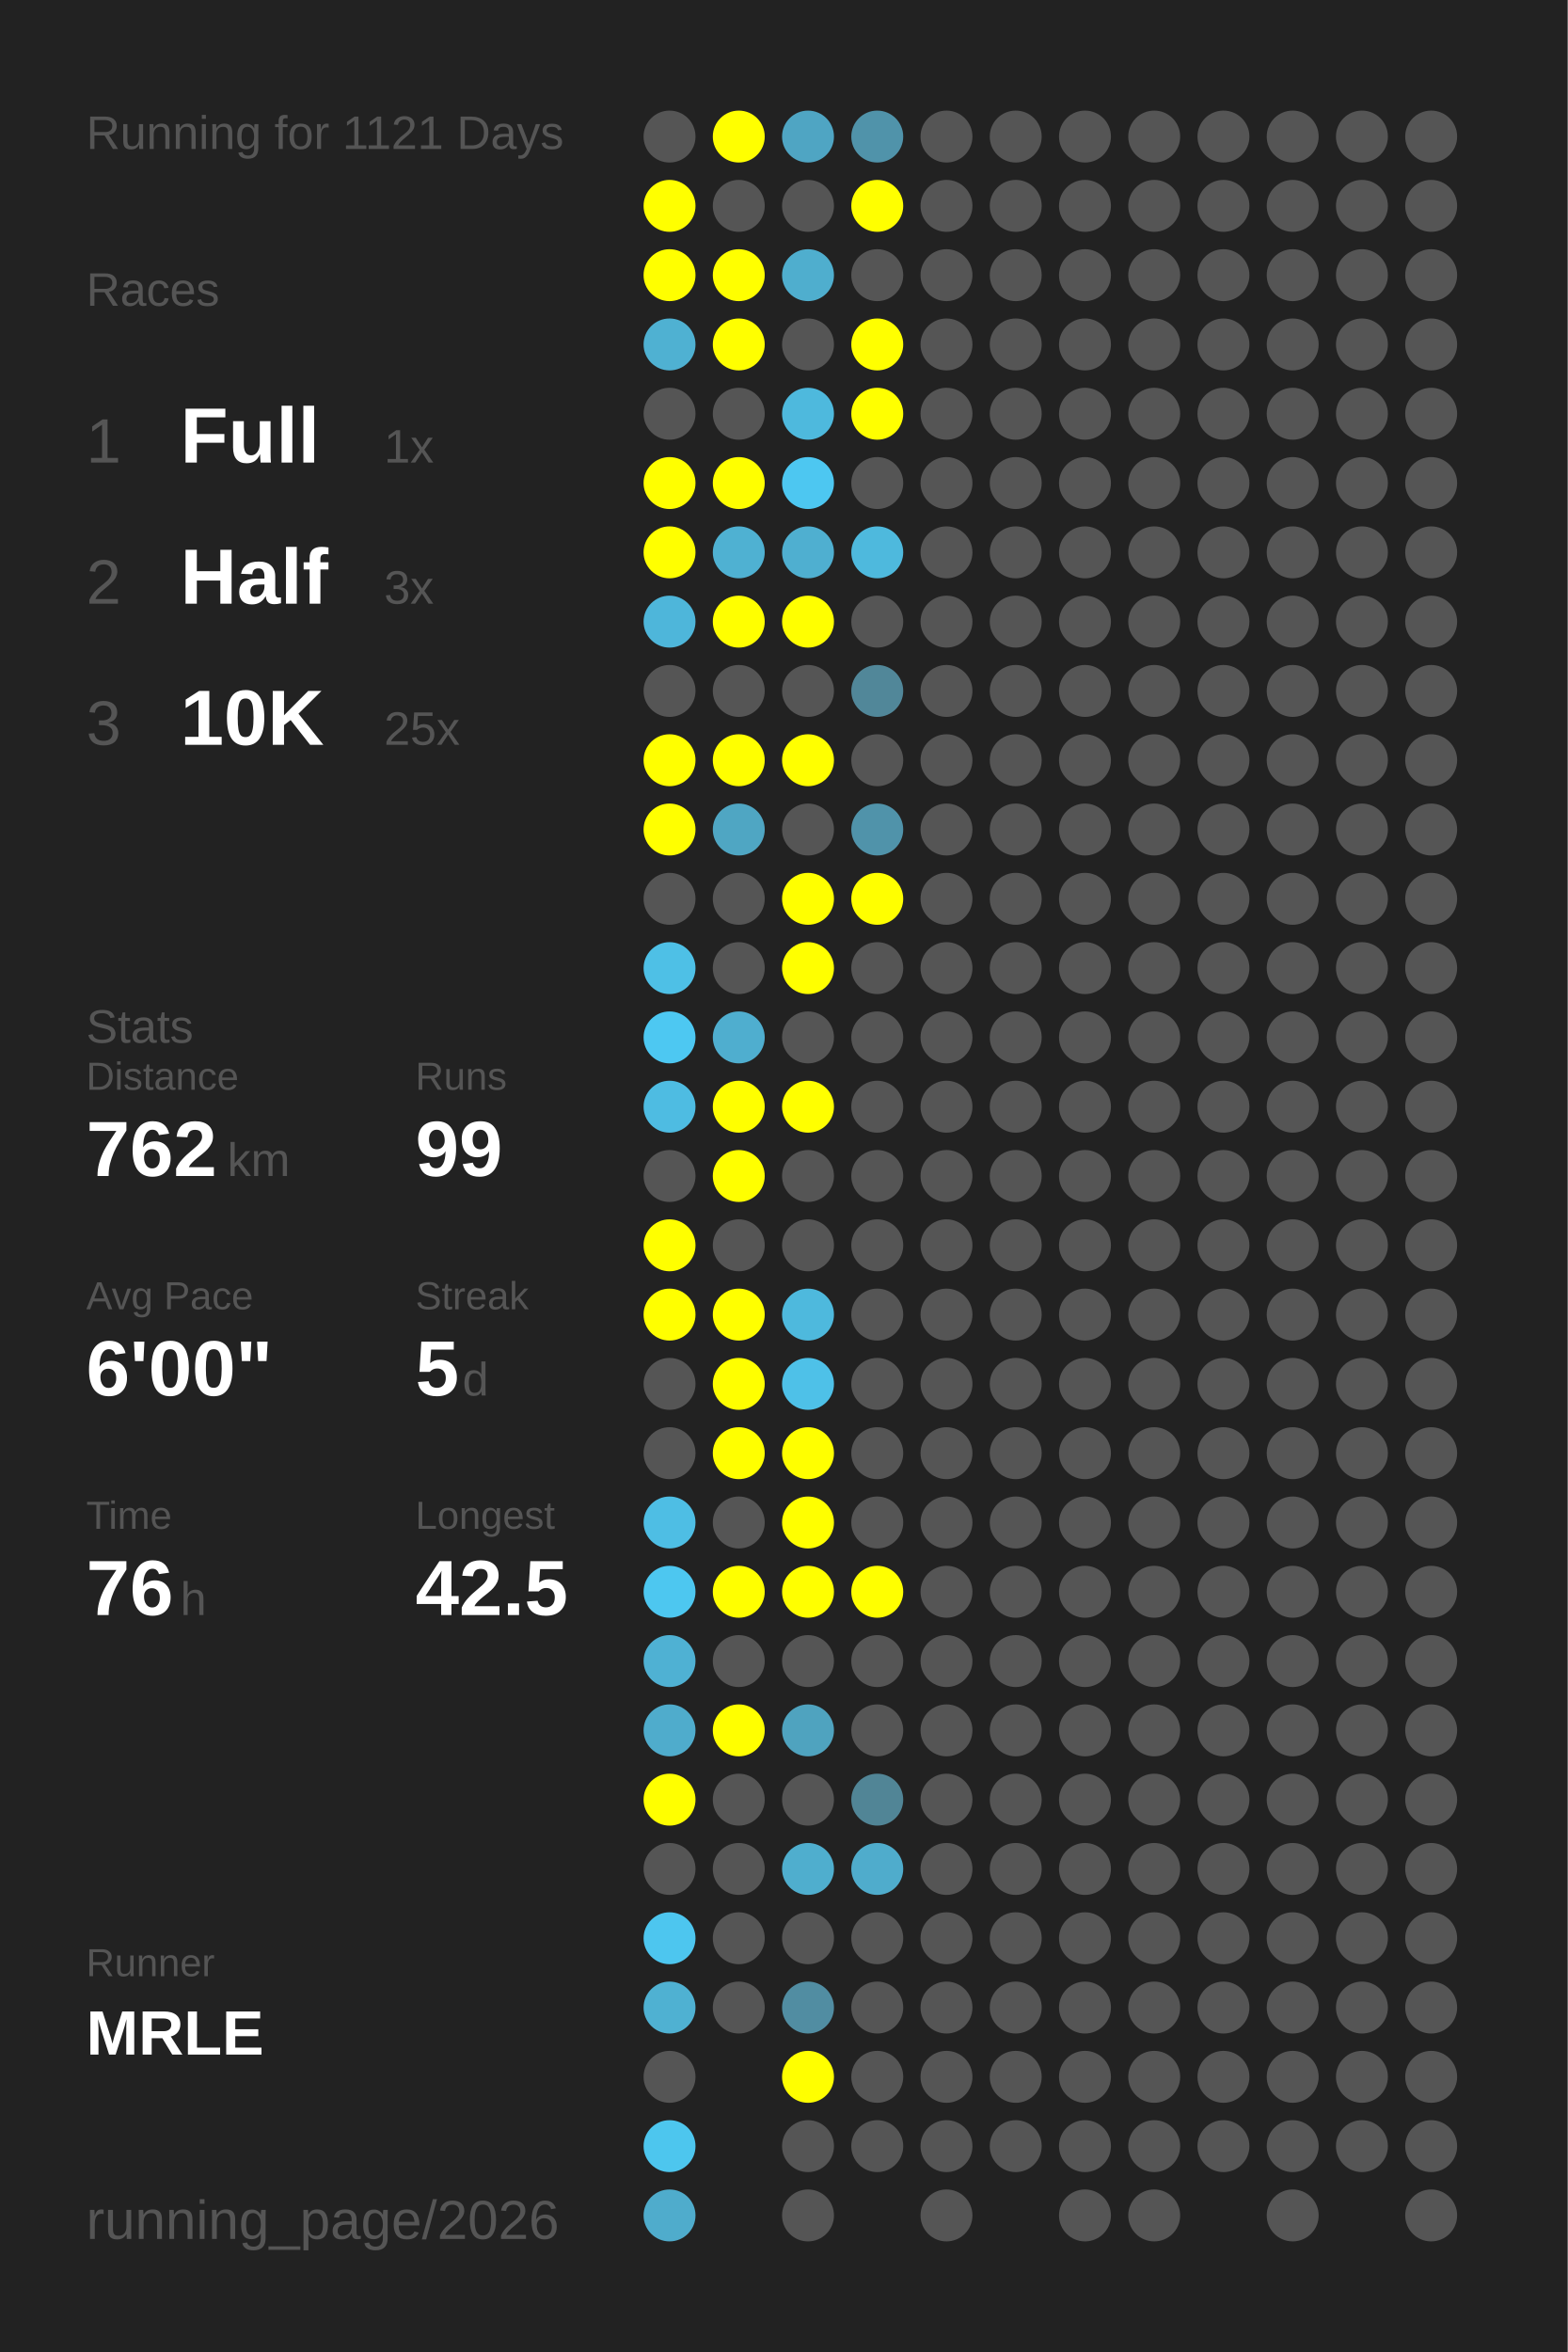
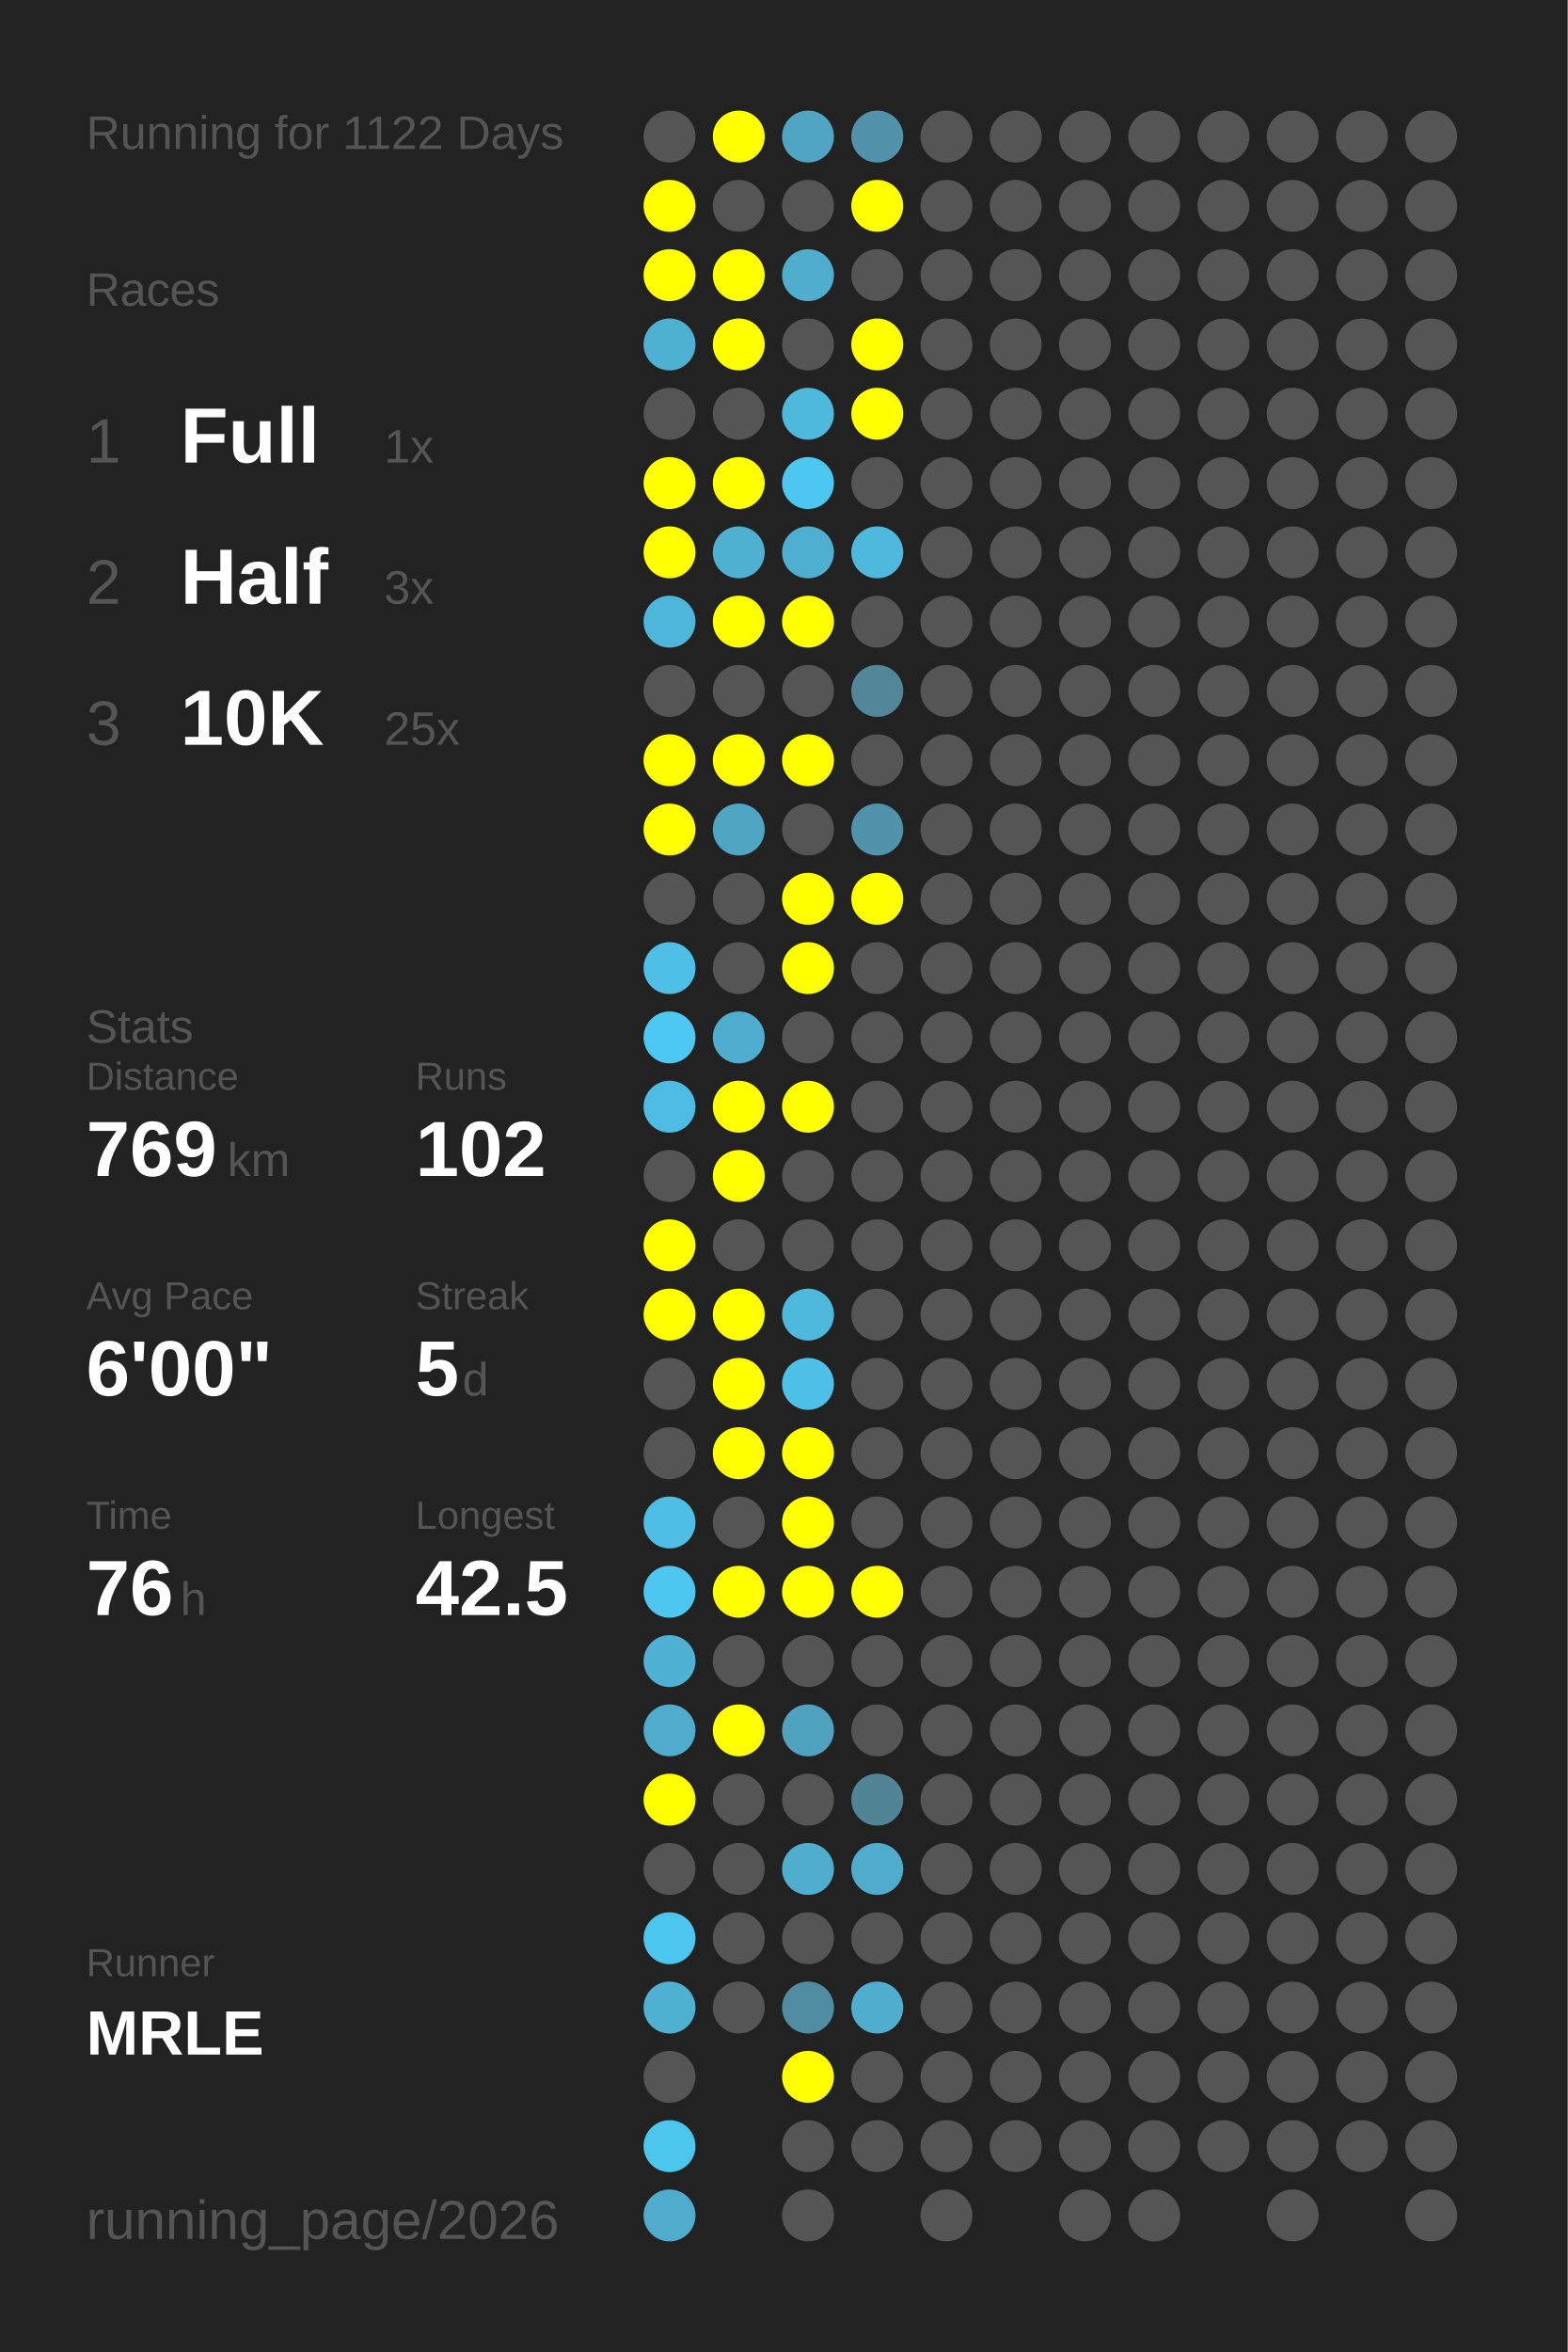
<svg xmlns="http://www.w3.org/2000/svg" baseProfile="full" height="300mm" version="1.1" viewBox="0,0,200,300" width="200mm">
  <defs />
  <rect fill="#222222" height="300" width="200" x="0" y="0" />
-   <text fill="#555555" style="font-size:6px; font-family:Arial;" x="11" y="19">Running for 1121 Days</text>
+   <text fill="#555555" style="font-size:6px; font-family:Arial;" x="11" y="19">Running for 1122 Days</text>
  <text fill="#555555" style="font-size:6px; font-family:Arial;" x="11" y="39">Races</text>
  <text fill="#555555" style="font-size:8px; font-family:Arial;" x="11" y="59">1</text>
  <text fill="#FFFFFF" style="font-size:10px; font-family:Arial; font-weight:bold;" x="23" y="59">Full</text>
  <text fill="#555555" style="font-size:6px; font-family:Arial;" x="49" y="59">1x</text>
  <text fill="#555555" style="font-size:8px; font-family:Arial;" x="11" y="77">2</text>
  <text fill="#FFFFFF" style="font-size:10px; font-family:Arial; font-weight:bold;" x="23" y="77">Half</text>
  <text fill="#555555" style="font-size:6px; font-family:Arial;" x="49" y="77">3x</text>
  <text fill="#555555" style="font-size:8px; font-family:Arial;" x="11" y="95">3</text>
  <text fill="#FFFFFF" style="font-size:10px; font-family:Arial; font-weight:bold;" x="23" y="95">10K</text>
  <text fill="#555555" style="font-size:6px; font-family:Arial;" x="49" y="95">25x</text>
  <text fill="#555555" style="font-size:6px; font-family:Arial;" x="11" y="133">Stats</text>
  <text fill="#555555" style="font-size:5px; font-family:Arial;" x="11" y="139">Distance</text>
-   <text fill="#FFFFFF" style="font-size:10px; font-family:Arial; font-weight:bold;" x="11" y="150">762</text>
+   <text fill="#FFFFFF" style="font-size:10px; font-family:Arial; font-weight:bold;" x="11" y="150">769</text>
  <text fill="#555555" style="font-size:6px; font-family:Arial;" x="29" y="150">km</text>
  <text fill="#555555" style="font-size:5px; font-family:Arial;" x="53" y="139">Runs</text>
-   <text fill="#FFFFFF" style="font-size:10px; font-family:Arial; font-weight:bold;" x="53" y="150">99</text>
+   <text fill="#FFFFFF" style="font-size:10px; font-family:Arial; font-weight:bold;" x="53" y="150">102</text>
  <text fill="#555555" style="font-size:5px; font-family:Arial;" x="11" y="167">Avg Pace</text>
  <text fill="#FFFFFF" style="font-size:10px; font-family:Arial; font-weight:bold;" x="11" y="178">6'00"</text>
  <text fill="#555555" style="font-size:5px; font-family:Arial;" x="53" y="167">Streak</text>
  <text fill="#FFFFFF" style="font-size:10px; font-family:Arial; font-weight:bold;" x="53" y="178">5</text>
  <text fill="#555555" style="font-size:6px; font-family:Arial;" x="59" y="178">d</text>
  <text fill="#555555" style="font-size:5px; font-family:Arial;" x="11" y="195">Time</text>
  <text fill="#FFFFFF" style="font-size:10px; font-family:Arial; font-weight:bold;" x="11" y="206">76</text>
  <text fill="#555555" style="font-size:6px; font-family:Arial;" x="23" y="206">h</text>
  <text fill="#555555" style="font-size:5px; font-family:Arial;" x="53" y="195">Longest</text>
  <text fill="#FFFFFF" style="font-size:10px; font-family:Arial; font-weight:bold;" x="53" y="206">42.5</text>
  <text fill="#555555" style="font-size:5px; font-family:Arial;" x="11" y="252.065">Runner</text>
  <text fill="#FFFFFF" style="font-size:8px; font-family:Arial; font-weight:bold;" x="11" y="262.065">MRLE</text>
  <text fill="#555555" style="font-size:7px; font-family:Arial;" x="11" y="285.581">running_page/2026</text>
  <circle cx="85.417" cy="17.419" fill="#555555" r="3.312" />
  <circle cx="85.417" cy="26.258" fill="#FFFF00" r="3.312" />
  <circle cx="85.417" cy="35.097" fill="#FFFF00" r="3.312" />
  <circle cx="85.417" cy="43.935" fill="#4fb1d2" r="3.312" />
  <circle cx="85.417" cy="52.774" fill="#555555" r="3.312" />
  <circle cx="85.417" cy="61.613" fill="#FFFF00" r="3.312" />
  <circle cx="85.417" cy="70.452" fill="#FFFF00" r="3.312" />
  <circle cx="85.417" cy="79.29" fill="#4eb6da" r="3.312" />
  <circle cx="85.417" cy="88.129" fill="#555555" r="3.312" />
  <circle cx="85.417" cy="96.968" fill="#FFFF00" r="3.312" />
  <circle cx="85.417" cy="105.806" fill="#FFFF00" r="3.312" />
  <circle cx="85.417" cy="114.645" fill="#555555" r="3.312" />
  <circle cx="85.417" cy="123.484" fill="#4ec0e6" r="3.312" />
  <circle cx="85.417" cy="132.323" fill="#4dc8f2" r="3.312" />
  <circle cx="85.417" cy="141.161" fill="#4ebce2" r="3.312" />
  <circle cx="85.417" cy="150" fill="#555555" r="3.312" />
  <circle cx="85.417" cy="158.839" fill="#FFFF00" r="3.312" />
  <circle cx="85.417" cy="167.677" fill="#FFFF00" r="3.312" />
  <circle cx="85.417" cy="176.516" fill="#555555" r="3.312" />
  <circle cx="85.417" cy="185.355" fill="#555555" r="3.312" />
  <circle cx="85.417" cy="194.194" fill="#4ebee4" r="3.312" />
  <circle cx="85.417" cy="203.032" fill="#4dc7f0" r="3.312" />
  <circle cx="85.417" cy="211.871" fill="#4fb1d3" r="3.312" />
  <circle cx="85.417" cy="220.71" fill="#4faccc" r="3.312" />
  <circle cx="85.417" cy="229.548" fill="#FFFF00" r="3.312" />
  <circle cx="85.417" cy="238.387" fill="#555555" r="3.312" />
  <circle cx="85.417" cy="247.226" fill="#4dc6ef" r="3.312" />
  <circle cx="85.417" cy="256.065" fill="#4fb1d2" r="3.312" />
  <circle cx="85.417" cy="264.903" fill="#555555" r="3.312" />
  <circle cx="85.417" cy="273.742" fill="#4dc6ee" r="3.312" />
  <circle cx="85.417" cy="282.581" fill="#4faccc" r="3.312" />
  <circle cx="94.25" cy="17.419" fill="#FFFF00" r="3.312" />
  <circle cx="94.25" cy="26.258" fill="#555555" r="3.312" />
  <circle cx="94.25" cy="35.097" fill="#FFFF00" r="3.312" />
  <circle cx="94.25" cy="43.935" fill="#FFFF00" r="3.312" />
  <circle cx="94.25" cy="52.774" fill="#555555" r="3.312" />
  <circle cx="94.25" cy="61.613" fill="#FFFF00" r="3.312" />
  <circle cx="94.25" cy="70.452" fill="#4fb1d2" r="3.312" />
  <circle cx="94.25" cy="79.29" fill="#FFFF00" r="3.312" />
  <circle cx="94.25" cy="88.129" fill="#555555" r="3.312" />
  <circle cx="94.25" cy="96.968" fill="#FFFF00" r="3.312" />
  <circle cx="94.25" cy="105.806" fill="#4fa6c3" r="3.312" />
  <circle cx="94.25" cy="114.645" fill="#555555" r="3.312" />
  <circle cx="94.25" cy="123.484" fill="#555555" r="3.312" />
  <circle cx="94.25" cy="132.323" fill="#4faecf" r="3.312" />
  <circle cx="94.25" cy="141.161" fill="#FFFF00" r="3.312" />
  <circle cx="94.25" cy="150" fill="#FFFF00" r="3.312" />
  <circle cx="94.25" cy="158.839" fill="#555555" r="3.312" />
  <circle cx="94.25" cy="167.677" fill="#FFFF00" r="3.312" />
  <circle cx="94.25" cy="176.516" fill="#FFFF00" r="3.312" />
  <circle cx="94.25" cy="185.355" fill="#FFFF00" r="3.312" />
  <circle cx="94.25" cy="194.194" fill="#555555" r="3.312" />
  <circle cx="94.25" cy="203.032" fill="#FFFF00" r="3.312" />
  <circle cx="94.25" cy="211.871" fill="#555555" r="3.312" />
  <circle cx="94.25" cy="220.71" fill="#FFFF00" r="3.312" />
  <circle cx="94.25" cy="229.548" fill="#555555" r="3.312" />
  <circle cx="94.25" cy="238.387" fill="#555555" r="3.312" />
  <circle cx="94.25" cy="247.226" fill="#555555" r="3.312" />
  <circle cx="94.25" cy="256.065" fill="#555555" r="3.312" />
  <circle cx="103.083" cy="17.419" fill="#4fa5c3" r="3.312" />
  <circle cx="103.083" cy="26.258" fill="#555555" r="3.312" />
  <circle cx="103.083" cy="35.097" fill="#4faece" r="3.312" />
  <circle cx="103.083" cy="43.935" fill="#555555" r="3.312" />
  <circle cx="103.083" cy="52.774" fill="#4eb9dd" r="3.312" />
  <circle cx="103.083" cy="61.613" fill="#4dc7f1" r="3.312" />
  <circle cx="103.083" cy="70.452" fill="#4fafd0" r="3.312" />
  <circle cx="103.083" cy="79.29" fill="#FFFF00" r="3.312" />
  <circle cx="103.083" cy="88.129" fill="#555555" r="3.312" />
  <circle cx="103.083" cy="96.968" fill="#FFFF00" r="3.312" />
  <circle cx="103.083" cy="105.806" fill="#555555" r="3.312" />
  <circle cx="103.083" cy="114.645" fill="#FFFF00" r="3.312" />
  <circle cx="103.083" cy="123.484" fill="#FFFF00" r="3.312" />
  <circle cx="103.083" cy="132.323" fill="#555555" r="3.312" />
  <circle cx="103.083" cy="141.161" fill="#FFFF00" r="3.312" />
  <circle cx="103.083" cy="150" fill="#555555" r="3.312" />
  <circle cx="103.083" cy="158.839" fill="#555555" r="3.312" />
  <circle cx="103.083" cy="167.677" fill="#4eb9dd" r="3.312" />
  <circle cx="103.083" cy="176.516" fill="#4ec1e8" r="3.312" />
  <circle cx="103.083" cy="185.355" fill="#FFFF00" r="3.312" />
  <circle cx="103.083" cy="194.194" fill="#FFFF00" r="3.312" />
  <circle cx="103.083" cy="203.032" fill="#FFFF00" r="3.312" />
  <circle cx="103.083" cy="211.871" fill="#555555" r="3.312" />
  <circle cx="103.083" cy="220.71" fill="#4fa3bf" r="3.312" />
  <circle cx="103.083" cy="229.548" fill="#555555" r="3.312" />
  <circle cx="103.083" cy="238.387" fill="#4faece" r="3.312" />
  <circle cx="103.083" cy="247.226" fill="#555555" r="3.312" />
  <circle cx="103.083" cy="256.065" fill="#518da2" r="3.312" />
  <circle cx="103.083" cy="264.903" fill="#FFFF00" r="3.312" />
  <circle cx="103.083" cy="273.742" fill="#555555" r="3.312" />
  <circle cx="103.083" cy="282.581" fill="#555555" r="3.312" />
  <circle cx="111.917" cy="17.419" fill="#5093aa" r="3.312" />
  <circle cx="111.917" cy="26.258" fill="#FFFF00" r="3.312" />
  <circle cx="111.917" cy="35.097" fill="#555555" r="3.312" />
  <circle cx="111.917" cy="43.935" fill="#FFFF00" r="3.312" />
  <circle cx="111.917" cy="52.774" fill="#FFFF00" r="3.312" />
  <circle cx="111.917" cy="61.613" fill="#555555" r="3.312" />
  <circle cx="111.917" cy="70.452" fill="#4eb9dd" r="3.312" />
  <circle cx="111.917" cy="79.29" fill="#555555" r="3.312" />
  <circle cx="111.917" cy="88.129" fill="#518799" r="3.312" />
  <circle cx="111.917" cy="96.968" fill="#555555" r="3.312" />
  <circle cx="111.917" cy="105.806" fill="#5093aa" r="3.312" />
  <circle cx="111.917" cy="114.645" fill="#FFFF00" r="3.312" />
  <circle cx="111.917" cy="123.484" fill="#555555" r="3.312" />
  <circle cx="111.917" cy="132.323" fill="#555555" r="3.312" />
  <circle cx="111.917" cy="141.161" fill="#555555" r="3.312" />
  <circle cx="111.917" cy="150" fill="#555555" r="3.312" />
  <circle cx="111.917" cy="158.839" fill="#555555" r="3.312" />
  <circle cx="111.917" cy="167.677" fill="#555555" r="3.312" />
  <circle cx="111.917" cy="176.516" fill="#555555" r="3.312" />
  <circle cx="111.917" cy="185.355" fill="#555555" r="3.312" />
  <circle cx="111.917" cy="194.194" fill="#555555" r="3.312" />
  <circle cx="111.917" cy="203.032" fill="#FFFF00" r="3.312" />
  <circle cx="111.917" cy="211.871" fill="#555555" r="3.312" />
  <circle cx="111.917" cy="220.71" fill="#555555" r="3.312" />
  <circle cx="111.917" cy="229.548" fill="#518596" r="3.312" />
  <circle cx="111.917" cy="238.387" fill="#4faccc" r="3.312" />
  <circle cx="111.917" cy="247.226" fill="#555555" r="3.312" />
-   <circle cx="111.917" cy="256.065" fill="#555555" r="3.312" />
+   <circle cx="111.917" cy="256.065" fill="#4faece" r="3.312" />
  <circle cx="111.917" cy="264.903" fill="#555555" r="3.312" />
  <circle cx="111.917" cy="273.742" fill="#555555" r="3.312" />
  <circle cx="120.75" cy="17.419" fill="#555555" r="3.312" />
  <circle cx="120.75" cy="26.258" fill="#555555" r="3.312" />
  <circle cx="120.75" cy="35.097" fill="#555555" r="3.312" />
  <circle cx="120.75" cy="43.935" fill="#555555" r="3.312" />
  <circle cx="120.75" cy="52.774" fill="#555555" r="3.312" />
  <circle cx="120.75" cy="61.613" fill="#555555" r="3.312" />
  <circle cx="120.75" cy="70.452" fill="#555555" r="3.312" />
  <circle cx="120.75" cy="79.29" fill="#555555" r="3.312" />
  <circle cx="120.75" cy="88.129" fill="#555555" r="3.312" />
  <circle cx="120.75" cy="96.968" fill="#555555" r="3.312" />
  <circle cx="120.75" cy="105.806" fill="#555555" r="3.312" />
  <circle cx="120.75" cy="114.645" fill="#555555" r="3.312" />
  <circle cx="120.75" cy="123.484" fill="#555555" r="3.312" />
  <circle cx="120.75" cy="132.323" fill="#555555" r="3.312" />
  <circle cx="120.75" cy="141.161" fill="#555555" r="3.312" />
  <circle cx="120.75" cy="150" fill="#555555" r="3.312" />
  <circle cx="120.75" cy="158.839" fill="#555555" r="3.312" />
  <circle cx="120.75" cy="167.677" fill="#555555" r="3.312" />
  <circle cx="120.75" cy="176.516" fill="#555555" r="3.312" />
  <circle cx="120.75" cy="185.355" fill="#555555" r="3.312" />
  <circle cx="120.75" cy="194.194" fill="#555555" r="3.312" />
  <circle cx="120.75" cy="203.032" fill="#555555" r="3.312" />
  <circle cx="120.75" cy="211.871" fill="#555555" r="3.312" />
  <circle cx="120.75" cy="220.71" fill="#555555" r="3.312" />
  <circle cx="120.75" cy="229.548" fill="#555555" r="3.312" />
  <circle cx="120.75" cy="238.387" fill="#555555" r="3.312" />
  <circle cx="120.75" cy="247.226" fill="#555555" r="3.312" />
  <circle cx="120.75" cy="256.065" fill="#555555" r="3.312" />
  <circle cx="120.75" cy="264.903" fill="#555555" r="3.312" />
  <circle cx="120.75" cy="273.742" fill="#555555" r="3.312" />
  <circle cx="120.75" cy="282.581" fill="#555555" r="3.312" />
  <circle cx="129.583" cy="17.419" fill="#555555" r="3.312" />
  <circle cx="129.583" cy="26.258" fill="#555555" r="3.312" />
  <circle cx="129.583" cy="35.097" fill="#555555" r="3.312" />
  <circle cx="129.583" cy="43.935" fill="#555555" r="3.312" />
  <circle cx="129.583" cy="52.774" fill="#555555" r="3.312" />
  <circle cx="129.583" cy="61.613" fill="#555555" r="3.312" />
  <circle cx="129.583" cy="70.452" fill="#555555" r="3.312" />
  <circle cx="129.583" cy="79.29" fill="#555555" r="3.312" />
  <circle cx="129.583" cy="88.129" fill="#555555" r="3.312" />
  <circle cx="129.583" cy="96.968" fill="#555555" r="3.312" />
  <circle cx="129.583" cy="105.806" fill="#555555" r="3.312" />
  <circle cx="129.583" cy="114.645" fill="#555555" r="3.312" />
  <circle cx="129.583" cy="123.484" fill="#555555" r="3.312" />
  <circle cx="129.583" cy="132.323" fill="#555555" r="3.312" />
  <circle cx="129.583" cy="141.161" fill="#555555" r="3.312" />
  <circle cx="129.583" cy="150" fill="#555555" r="3.312" />
  <circle cx="129.583" cy="158.839" fill="#555555" r="3.312" />
  <circle cx="129.583" cy="167.677" fill="#555555" r="3.312" />
  <circle cx="129.583" cy="176.516" fill="#555555" r="3.312" />
  <circle cx="129.583" cy="185.355" fill="#555555" r="3.312" />
  <circle cx="129.583" cy="194.194" fill="#555555" r="3.312" />
  <circle cx="129.583" cy="203.032" fill="#555555" r="3.312" />
  <circle cx="129.583" cy="211.871" fill="#555555" r="3.312" />
  <circle cx="129.583" cy="220.71" fill="#555555" r="3.312" />
  <circle cx="129.583" cy="229.548" fill="#555555" r="3.312" />
  <circle cx="129.583" cy="238.387" fill="#555555" r="3.312" />
  <circle cx="129.583" cy="247.226" fill="#555555" r="3.312" />
  <circle cx="129.583" cy="256.065" fill="#555555" r="3.312" />
  <circle cx="129.583" cy="264.903" fill="#555555" r="3.312" />
  <circle cx="129.583" cy="273.742" fill="#555555" r="3.312" />
  <circle cx="138.417" cy="17.419" fill="#555555" r="3.312" />
  <circle cx="138.417" cy="26.258" fill="#555555" r="3.312" />
  <circle cx="138.417" cy="35.097" fill="#555555" r="3.312" />
  <circle cx="138.417" cy="43.935" fill="#555555" r="3.312" />
  <circle cx="138.417" cy="52.774" fill="#555555" r="3.312" />
  <circle cx="138.417" cy="61.613" fill="#555555" r="3.312" />
  <circle cx="138.417" cy="70.452" fill="#555555" r="3.312" />
  <circle cx="138.417" cy="79.29" fill="#555555" r="3.312" />
  <circle cx="138.417" cy="88.129" fill="#555555" r="3.312" />
  <circle cx="138.417" cy="96.968" fill="#555555" r="3.312" />
  <circle cx="138.417" cy="105.806" fill="#555555" r="3.312" />
  <circle cx="138.417" cy="114.645" fill="#555555" r="3.312" />
  <circle cx="138.417" cy="123.484" fill="#555555" r="3.312" />
  <circle cx="138.417" cy="132.323" fill="#555555" r="3.312" />
  <circle cx="138.417" cy="141.161" fill="#555555" r="3.312" />
  <circle cx="138.417" cy="150" fill="#555555" r="3.312" />
  <circle cx="138.417" cy="158.839" fill="#555555" r="3.312" />
  <circle cx="138.417" cy="167.677" fill="#555555" r="3.312" />
  <circle cx="138.417" cy="176.516" fill="#555555" r="3.312" />
  <circle cx="138.417" cy="185.355" fill="#555555" r="3.312" />
  <circle cx="138.417" cy="194.194" fill="#555555" r="3.312" />
  <circle cx="138.417" cy="203.032" fill="#555555" r="3.312" />
  <circle cx="138.417" cy="211.871" fill="#555555" r="3.312" />
  <circle cx="138.417" cy="220.71" fill="#555555" r="3.312" />
  <circle cx="138.417" cy="229.548" fill="#555555" r="3.312" />
  <circle cx="138.417" cy="238.387" fill="#555555" r="3.312" />
  <circle cx="138.417" cy="247.226" fill="#555555" r="3.312" />
  <circle cx="138.417" cy="256.065" fill="#555555" r="3.312" />
  <circle cx="138.417" cy="264.903" fill="#555555" r="3.312" />
  <circle cx="138.417" cy="273.742" fill="#555555" r="3.312" />
  <circle cx="138.417" cy="282.581" fill="#555555" r="3.312" />
  <circle cx="147.25" cy="17.419" fill="#555555" r="3.312" />
  <circle cx="147.25" cy="26.258" fill="#555555" r="3.312" />
  <circle cx="147.25" cy="35.097" fill="#555555" r="3.312" />
  <circle cx="147.25" cy="43.935" fill="#555555" r="3.312" />
  <circle cx="147.25" cy="52.774" fill="#555555" r="3.312" />
  <circle cx="147.25" cy="61.613" fill="#555555" r="3.312" />
  <circle cx="147.25" cy="70.452" fill="#555555" r="3.312" />
  <circle cx="147.25" cy="79.29" fill="#555555" r="3.312" />
  <circle cx="147.25" cy="88.129" fill="#555555" r="3.312" />
  <circle cx="147.25" cy="96.968" fill="#555555" r="3.312" />
  <circle cx="147.25" cy="105.806" fill="#555555" r="3.312" />
  <circle cx="147.25" cy="114.645" fill="#555555" r="3.312" />
  <circle cx="147.25" cy="123.484" fill="#555555" r="3.312" />
  <circle cx="147.25" cy="132.323" fill="#555555" r="3.312" />
  <circle cx="147.25" cy="141.161" fill="#555555" r="3.312" />
  <circle cx="147.25" cy="150" fill="#555555" r="3.312" />
  <circle cx="147.25" cy="158.839" fill="#555555" r="3.312" />
  <circle cx="147.25" cy="167.677" fill="#555555" r="3.312" />
  <circle cx="147.25" cy="176.516" fill="#555555" r="3.312" />
  <circle cx="147.25" cy="185.355" fill="#555555" r="3.312" />
  <circle cx="147.25" cy="194.194" fill="#555555" r="3.312" />
  <circle cx="147.25" cy="203.032" fill="#555555" r="3.312" />
  <circle cx="147.25" cy="211.871" fill="#555555" r="3.312" />
  <circle cx="147.25" cy="220.71" fill="#555555" r="3.312" />
  <circle cx="147.25" cy="229.548" fill="#555555" r="3.312" />
  <circle cx="147.25" cy="238.387" fill="#555555" r="3.312" />
  <circle cx="147.25" cy="247.226" fill="#555555" r="3.312" />
  <circle cx="147.25" cy="256.065" fill="#555555" r="3.312" />
  <circle cx="147.25" cy="264.903" fill="#555555" r="3.312" />
  <circle cx="147.25" cy="273.742" fill="#555555" r="3.312" />
  <circle cx="147.25" cy="282.581" fill="#555555" r="3.312" />
  <circle cx="156.083" cy="17.419" fill="#555555" r="3.312" />
  <circle cx="156.083" cy="26.258" fill="#555555" r="3.312" />
  <circle cx="156.083" cy="35.097" fill="#555555" r="3.312" />
  <circle cx="156.083" cy="43.935" fill="#555555" r="3.312" />
  <circle cx="156.083" cy="52.774" fill="#555555" r="3.312" />
  <circle cx="156.083" cy="61.613" fill="#555555" r="3.312" />
  <circle cx="156.083" cy="70.452" fill="#555555" r="3.312" />
  <circle cx="156.083" cy="79.29" fill="#555555" r="3.312" />
  <circle cx="156.083" cy="88.129" fill="#555555" r="3.312" />
  <circle cx="156.083" cy="96.968" fill="#555555" r="3.312" />
  <circle cx="156.083" cy="105.806" fill="#555555" r="3.312" />
  <circle cx="156.083" cy="114.645" fill="#555555" r="3.312" />
  <circle cx="156.083" cy="123.484" fill="#555555" r="3.312" />
  <circle cx="156.083" cy="132.323" fill="#555555" r="3.312" />
  <circle cx="156.083" cy="141.161" fill="#555555" r="3.312" />
  <circle cx="156.083" cy="150" fill="#555555" r="3.312" />
  <circle cx="156.083" cy="158.839" fill="#555555" r="3.312" />
  <circle cx="156.083" cy="167.677" fill="#555555" r="3.312" />
  <circle cx="156.083" cy="176.516" fill="#555555" r="3.312" />
  <circle cx="156.083" cy="185.355" fill="#555555" r="3.312" />
  <circle cx="156.083" cy="194.194" fill="#555555" r="3.312" />
  <circle cx="156.083" cy="203.032" fill="#555555" r="3.312" />
  <circle cx="156.083" cy="211.871" fill="#555555" r="3.312" />
  <circle cx="156.083" cy="220.71" fill="#555555" r="3.312" />
  <circle cx="156.083" cy="229.548" fill="#555555" r="3.312" />
  <circle cx="156.083" cy="238.387" fill="#555555" r="3.312" />
  <circle cx="156.083" cy="247.226" fill="#555555" r="3.312" />
  <circle cx="156.083" cy="256.065" fill="#555555" r="3.312" />
  <circle cx="156.083" cy="264.903" fill="#555555" r="3.312" />
  <circle cx="156.083" cy="273.742" fill="#555555" r="3.312" />
  <circle cx="164.917" cy="17.419" fill="#555555" r="3.312" />
  <circle cx="164.917" cy="26.258" fill="#555555" r="3.312" />
  <circle cx="164.917" cy="35.097" fill="#555555" r="3.312" />
  <circle cx="164.917" cy="43.935" fill="#555555" r="3.312" />
  <circle cx="164.917" cy="52.774" fill="#555555" r="3.312" />
  <circle cx="164.917" cy="61.613" fill="#555555" r="3.312" />
  <circle cx="164.917" cy="70.452" fill="#555555" r="3.312" />
  <circle cx="164.917" cy="79.29" fill="#555555" r="3.312" />
  <circle cx="164.917" cy="88.129" fill="#555555" r="3.312" />
  <circle cx="164.917" cy="96.968" fill="#555555" r="3.312" />
  <circle cx="164.917" cy="105.806" fill="#555555" r="3.312" />
  <circle cx="164.917" cy="114.645" fill="#555555" r="3.312" />
  <circle cx="164.917" cy="123.484" fill="#555555" r="3.312" />
  <circle cx="164.917" cy="132.323" fill="#555555" r="3.312" />
  <circle cx="164.917" cy="141.161" fill="#555555" r="3.312" />
  <circle cx="164.917" cy="150" fill="#555555" r="3.312" />
  <circle cx="164.917" cy="158.839" fill="#555555" r="3.312" />
  <circle cx="164.917" cy="167.677" fill="#555555" r="3.312" />
  <circle cx="164.917" cy="176.516" fill="#555555" r="3.312" />
  <circle cx="164.917" cy="185.355" fill="#555555" r="3.312" />
  <circle cx="164.917" cy="194.194" fill="#555555" r="3.312" />
  <circle cx="164.917" cy="203.032" fill="#555555" r="3.312" />
  <circle cx="164.917" cy="211.871" fill="#555555" r="3.312" />
  <circle cx="164.917" cy="220.71" fill="#555555" r="3.312" />
  <circle cx="164.917" cy="229.548" fill="#555555" r="3.312" />
  <circle cx="164.917" cy="238.387" fill="#555555" r="3.312" />
  <circle cx="164.917" cy="247.226" fill="#555555" r="3.312" />
  <circle cx="164.917" cy="256.065" fill="#555555" r="3.312" />
  <circle cx="164.917" cy="264.903" fill="#555555" r="3.312" />
  <circle cx="164.917" cy="273.742" fill="#555555" r="3.312" />
  <circle cx="164.917" cy="282.581" fill="#555555" r="3.312" />
  <circle cx="173.75" cy="17.419" fill="#555555" r="3.312" />
  <circle cx="173.75" cy="26.258" fill="#555555" r="3.312" />
  <circle cx="173.75" cy="35.097" fill="#555555" r="3.312" />
  <circle cx="173.75" cy="43.935" fill="#555555" r="3.312" />
  <circle cx="173.75" cy="52.774" fill="#555555" r="3.312" />
  <circle cx="173.75" cy="61.613" fill="#555555" r="3.312" />
  <circle cx="173.75" cy="70.452" fill="#555555" r="3.312" />
  <circle cx="173.75" cy="79.29" fill="#555555" r="3.312" />
  <circle cx="173.75" cy="88.129" fill="#555555" r="3.312" />
  <circle cx="173.75" cy="96.968" fill="#555555" r="3.312" />
  <circle cx="173.75" cy="105.806" fill="#555555" r="3.312" />
  <circle cx="173.75" cy="114.645" fill="#555555" r="3.312" />
  <circle cx="173.75" cy="123.484" fill="#555555" r="3.312" />
  <circle cx="173.75" cy="132.323" fill="#555555" r="3.312" />
  <circle cx="173.75" cy="141.161" fill="#555555" r="3.312" />
  <circle cx="173.75" cy="150" fill="#555555" r="3.312" />
  <circle cx="173.75" cy="158.839" fill="#555555" r="3.312" />
  <circle cx="173.75" cy="167.677" fill="#555555" r="3.312" />
  <circle cx="173.75" cy="176.516" fill="#555555" r="3.312" />
  <circle cx="173.75" cy="185.355" fill="#555555" r="3.312" />
  <circle cx="173.75" cy="194.194" fill="#555555" r="3.312" />
  <circle cx="173.75" cy="203.032" fill="#555555" r="3.312" />
  <circle cx="173.75" cy="211.871" fill="#555555" r="3.312" />
  <circle cx="173.75" cy="220.71" fill="#555555" r="3.312" />
  <circle cx="173.75" cy="229.548" fill="#555555" r="3.312" />
  <circle cx="173.75" cy="238.387" fill="#555555" r="3.312" />
  <circle cx="173.75" cy="247.226" fill="#555555" r="3.312" />
  <circle cx="173.75" cy="256.065" fill="#555555" r="3.312" />
  <circle cx="173.75" cy="264.903" fill="#555555" r="3.312" />
  <circle cx="173.75" cy="273.742" fill="#555555" r="3.312" />
  <circle cx="182.583" cy="17.419" fill="#555555" r="3.312" />
  <circle cx="182.583" cy="26.258" fill="#555555" r="3.312" />
  <circle cx="182.583" cy="35.097" fill="#555555" r="3.312" />
  <circle cx="182.583" cy="43.935" fill="#555555" r="3.312" />
  <circle cx="182.583" cy="52.774" fill="#555555" r="3.312" />
  <circle cx="182.583" cy="61.613" fill="#555555" r="3.312" />
  <circle cx="182.583" cy="70.452" fill="#555555" r="3.312" />
  <circle cx="182.583" cy="79.29" fill="#555555" r="3.312" />
  <circle cx="182.583" cy="88.129" fill="#555555" r="3.312" />
  <circle cx="182.583" cy="96.968" fill="#555555" r="3.312" />
  <circle cx="182.583" cy="105.806" fill="#555555" r="3.312" />
  <circle cx="182.583" cy="114.645" fill="#555555" r="3.312" />
  <circle cx="182.583" cy="123.484" fill="#555555" r="3.312" />
  <circle cx="182.583" cy="132.323" fill="#555555" r="3.312" />
  <circle cx="182.583" cy="141.161" fill="#555555" r="3.312" />
  <circle cx="182.583" cy="150" fill="#555555" r="3.312" />
  <circle cx="182.583" cy="158.839" fill="#555555" r="3.312" />
  <circle cx="182.583" cy="167.677" fill="#555555" r="3.312" />
  <circle cx="182.583" cy="176.516" fill="#555555" r="3.312" />
  <circle cx="182.583" cy="185.355" fill="#555555" r="3.312" />
  <circle cx="182.583" cy="194.194" fill="#555555" r="3.312" />
  <circle cx="182.583" cy="203.032" fill="#555555" r="3.312" />
  <circle cx="182.583" cy="211.871" fill="#555555" r="3.312" />
  <circle cx="182.583" cy="220.71" fill="#555555" r="3.312" />
  <circle cx="182.583" cy="229.548" fill="#555555" r="3.312" />
  <circle cx="182.583" cy="238.387" fill="#555555" r="3.312" />
  <circle cx="182.583" cy="247.226" fill="#555555" r="3.312" />
  <circle cx="182.583" cy="256.065" fill="#555555" r="3.312" />
  <circle cx="182.583" cy="264.903" fill="#555555" r="3.312" />
  <circle cx="182.583" cy="273.742" fill="#555555" r="3.312" />
  <circle cx="182.583" cy="282.581" fill="#555555" r="3.312" />
</svg>
